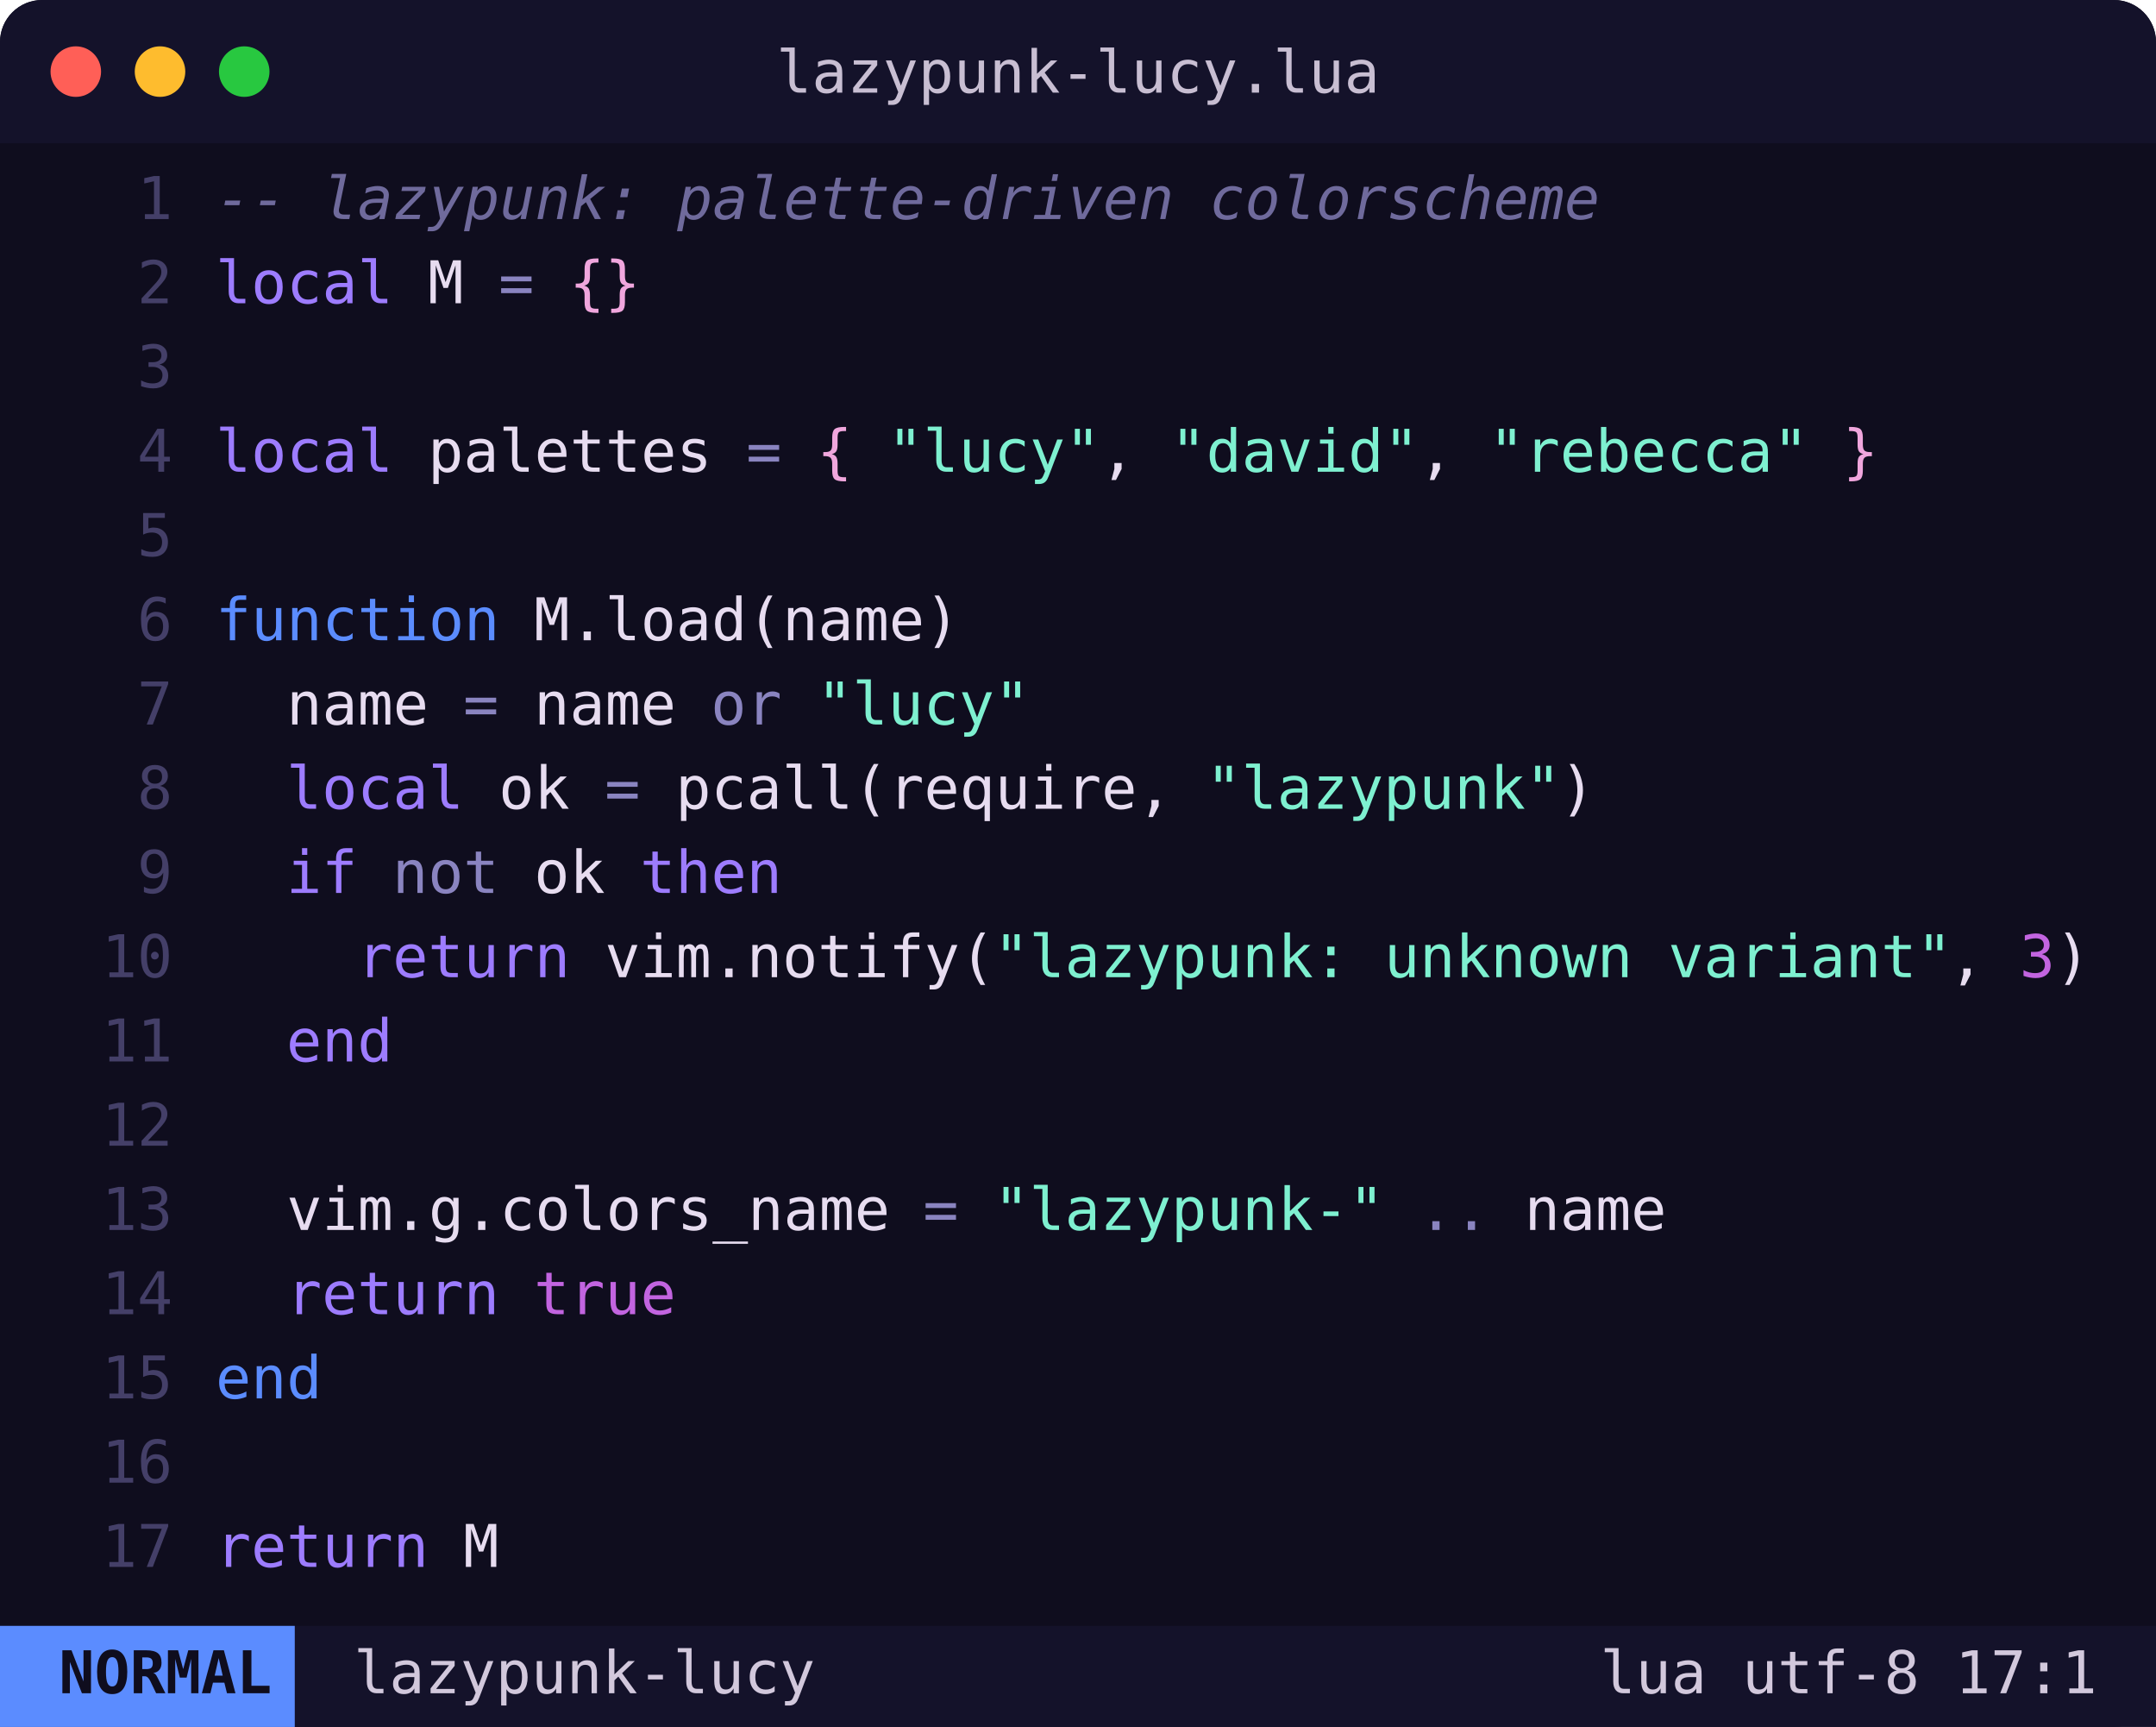
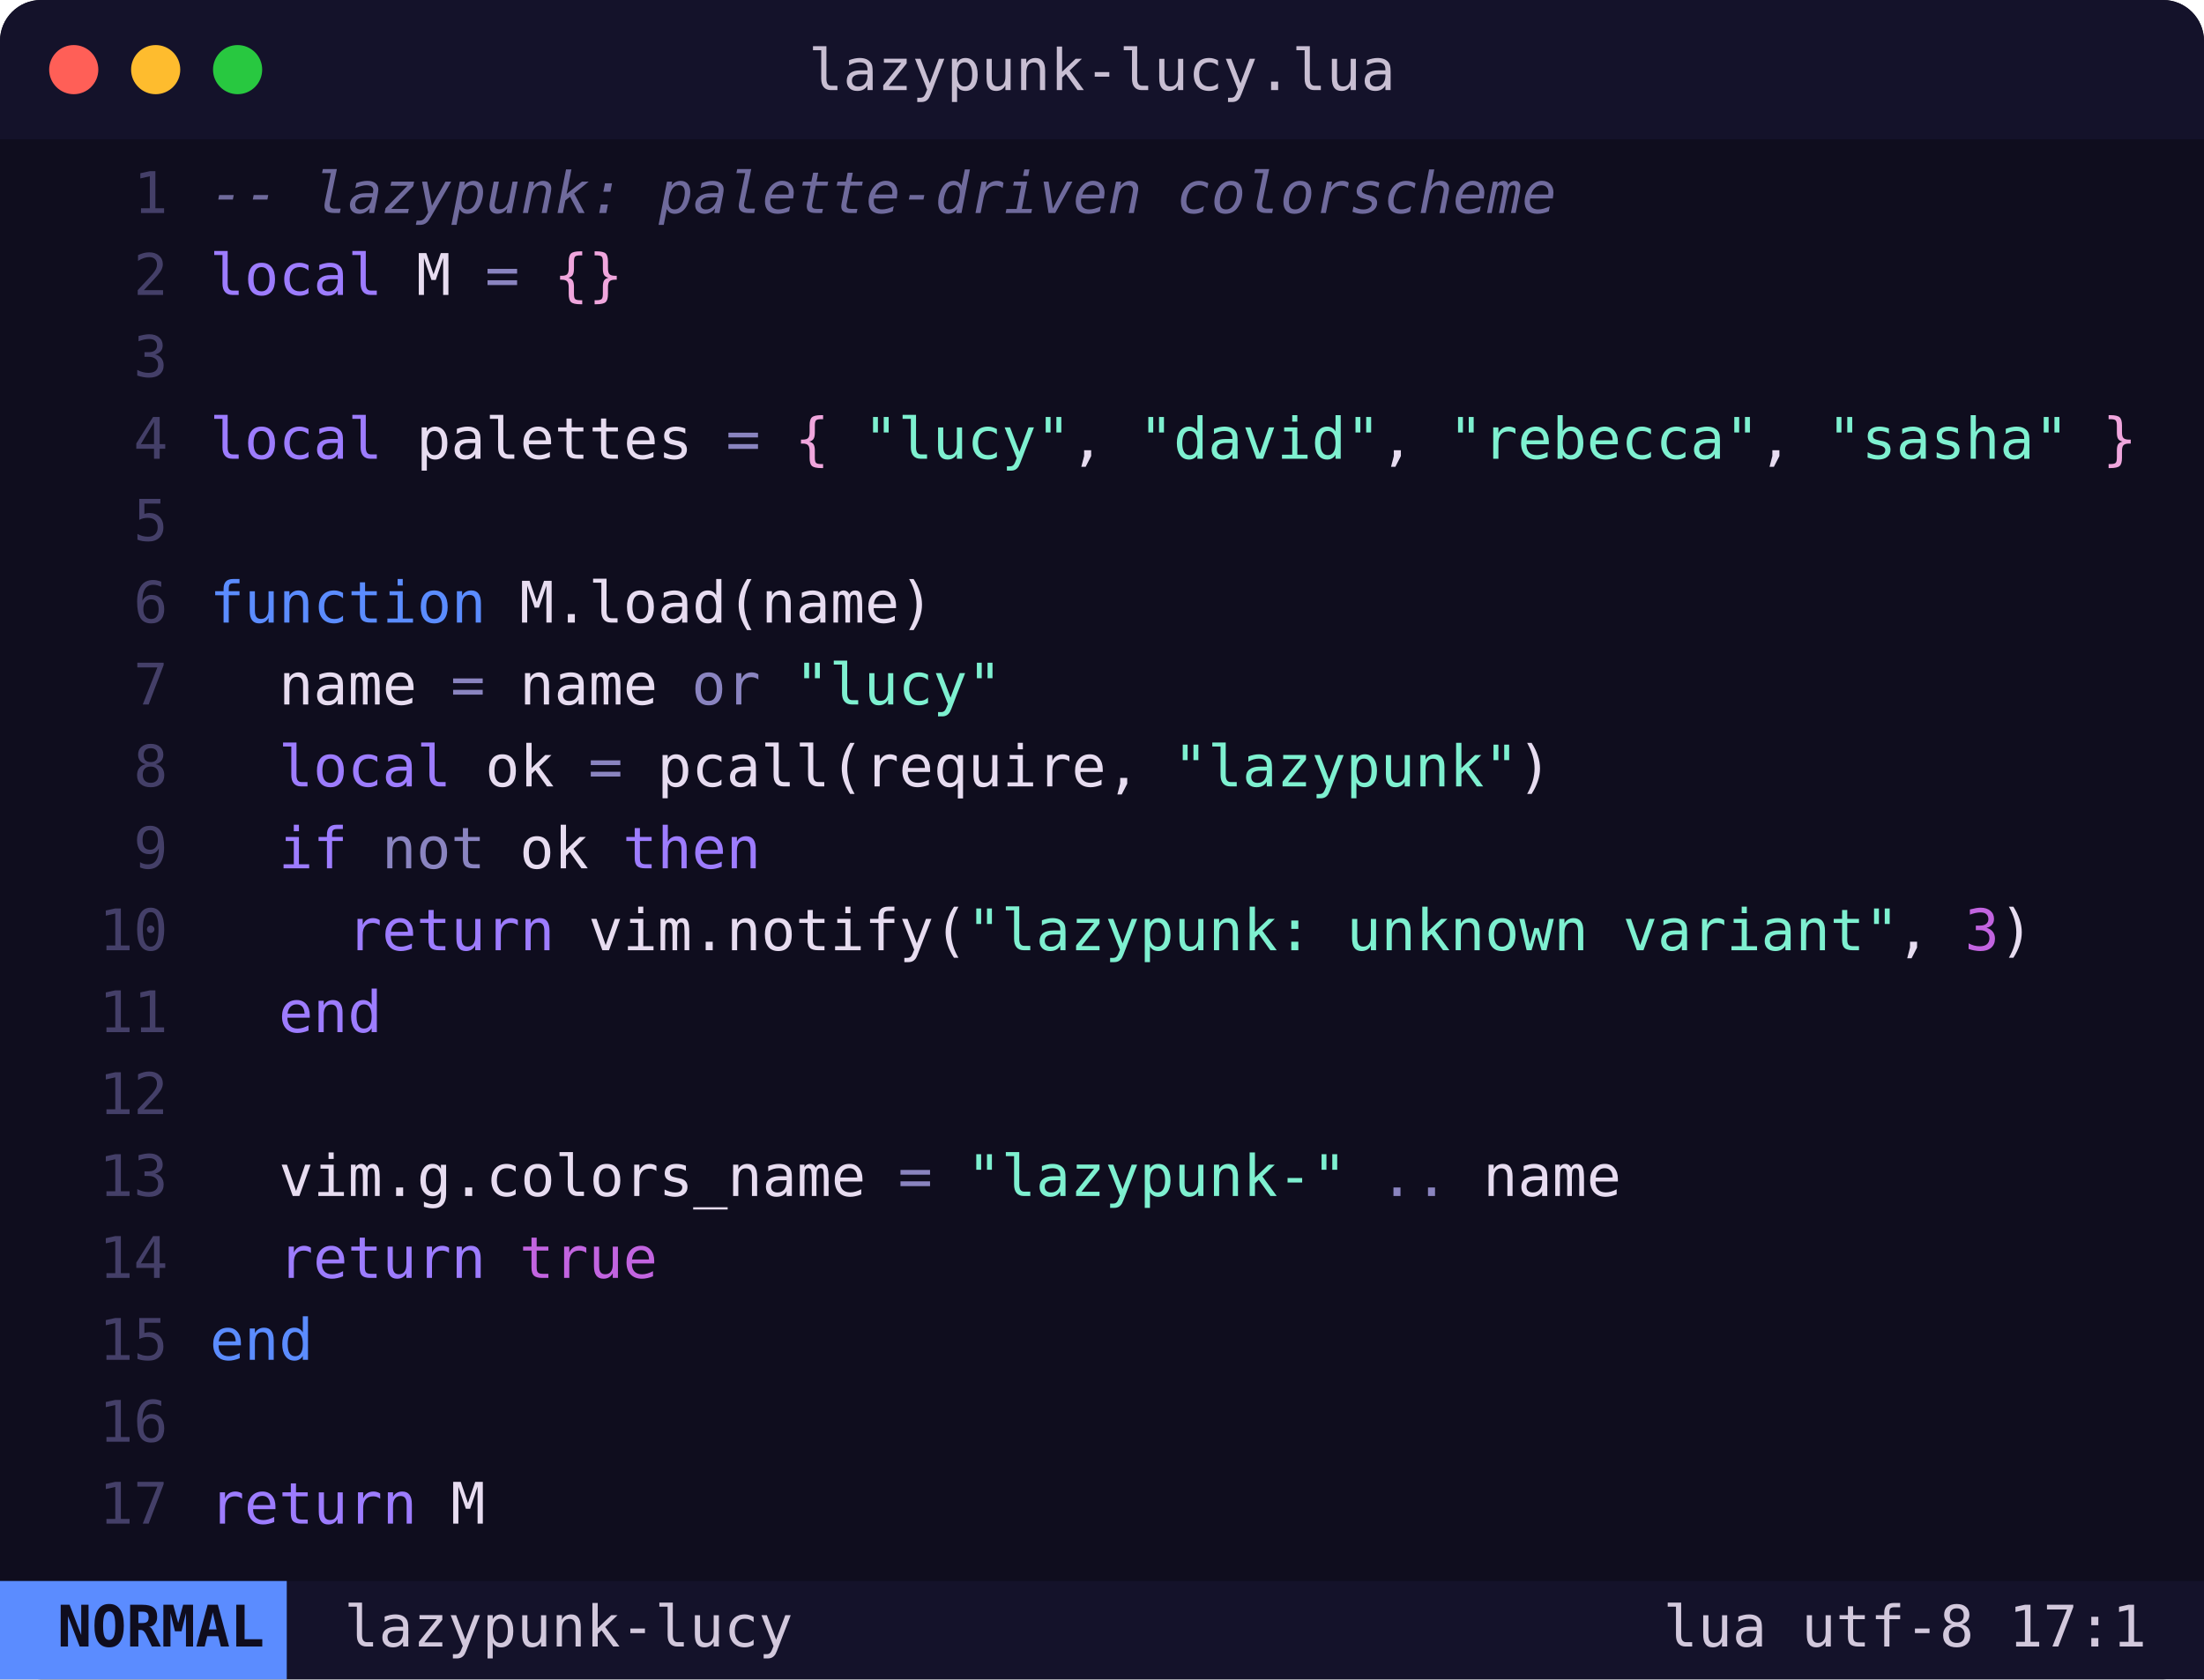
- <svg xmlns="http://www.w3.org/2000/svg" width="512" height="410" viewBox="0 0 512 410" font-family="ui-monospace, SFMono-Regular, Menlo, Consolas, monospace" font-size="14">
-   <rect x="0" y="0" width="512" height="410" rx="10" fill="#0f0d1e" />
-   <rect x="0" y="0" width="512" height="34" rx="10" fill="#14122a" />
-   <rect x="0" y="22" width="512" height="12" fill="#14122a" />
+ <svg xmlns="http://www.w3.org/2000/svg" width="538" height="410" viewBox="0 0 538 410" font-family="ui-monospace, SFMono-Regular, Menlo, Consolas, monospace" font-size="14">
+   <rect x="0" y="0" width="538" height="410" rx="10" fill="#0f0d1e" />
+   <rect x="0" y="0" width="538" height="34" rx="10" fill="#14122a" />
+   <rect x="0" y="22" width="538" height="12" fill="#14122a" />
  <circle cx="18" cy="17" r="6" fill="#ff5f57" />
  <circle cx="38" cy="17" r="6" fill="#febc2e" />
  <circle cx="58" cy="17" r="6" fill="#28c840" />
-   <text x="256" y="22" fill="#e7dcf0" opacity="0.85" text-anchor="middle">lazypunk-lucy.lua</text>
+   <text x="269" y="22" fill="#e7dcf0" opacity="0.85" text-anchor="middle">lazypunk-lucy.lua</text>
  <text x="41" y="52.0" fill="#4a4570" text-anchor="end" opacity="0.9">1</text>
  <text x="51.2" y="52.0" fill="#6f6a9c" font-style="italic" xml:space="preserve">-- lazypunk: palette-driven colorscheme</text>
  <text x="41" y="72.0" fill="#4a4570" text-anchor="end" opacity="0.9">2</text>
  <text x="51.2" y="72.0" fill="#9d7cff" xml:space="preserve">local</text>
  <text x="93.2" y="72.0" fill="#e7dcf0" xml:space="preserve"> M </text>
  <text x="118.4" y="72.0" fill="#8a84c0" xml:space="preserve">=</text>
  <text x="126.8" y="72.0" fill="#e7dcf0" xml:space="preserve"> </text>
  <text x="135.2" y="72.0" fill="#f0a6dd" xml:space="preserve">{}</text>
  <text x="41" y="92.0" fill="#4a4570" text-anchor="end" opacity="0.9">3</text>
  <text x="41" y="112.0" fill="#4a4570" text-anchor="end" opacity="0.9">4</text>
  <text x="51.2" y="112.0" fill="#9d7cff" xml:space="preserve">local</text>
  <text x="93.2" y="112.0" fill="#e7dcf0" xml:space="preserve"> palettes </text>
  <text x="177.2" y="112.0" fill="#8a84c0" xml:space="preserve">=</text>
  <text x="185.6" y="112.0" fill="#e7dcf0" xml:space="preserve"> </text>
  <text x="194.0" y="112.0" fill="#f0a6dd" xml:space="preserve">{</text>
  <text x="202.4" y="112.0" fill="#e7dcf0" xml:space="preserve"> </text>
  <text x="210.8" y="112.0" fill="#7ef0d0" xml:space="preserve">"lucy"</text>
  <text x="261.2" y="112.0" fill="#e7dcf0" xml:space="preserve">, </text>
  <text x="278.0" y="112.0" fill="#7ef0d0" xml:space="preserve">"david"</text>
  <text x="336.8" y="112.0" fill="#e7dcf0" xml:space="preserve">, </text>
  <text x="353.6" y="112.0" fill="#7ef0d0" xml:space="preserve">"rebecca"</text>
-   <text x="429.2" y="112.0" fill="#e7dcf0" xml:space="preserve"> </text>
-   <text x="437.6" y="112.0" fill="#f0a6dd" xml:space="preserve">}</text>
+   <text x="429.2" y="112.0" fill="#e7dcf0" xml:space="preserve">, </text>
+   <text x="446.0" y="112.0" fill="#7ef0d0" xml:space="preserve">"sasha"</text>
+   <text x="504.8" y="112.0" fill="#e7dcf0" xml:space="preserve"> </text>
+   <text x="513.2" y="112.0" fill="#f0a6dd" xml:space="preserve">}</text>
  <text x="41" y="132.0" fill="#4a4570" text-anchor="end" opacity="0.9">5</text>
  <text x="41" y="152.0" fill="#4a4570" text-anchor="end" opacity="0.9">6</text>
  <text x="51.2" y="152.0" fill="#5b8cff" xml:space="preserve">function</text>
  <text x="118.4" y="152.0" fill="#e7dcf0" xml:space="preserve"> M.load(name)</text>
  <text x="41" y="172.0" fill="#4a4570" text-anchor="end" opacity="0.9">7</text>
  <text x="51.2" y="172.0" fill="#e7dcf0" xml:space="preserve">  name </text>
  <text x="110.0" y="172.0" fill="#8a84c0" xml:space="preserve">=</text>
  <text x="118.4" y="172.0" fill="#e7dcf0" xml:space="preserve"> name </text>
  <text x="168.8" y="172.0" fill="#8a84c0" xml:space="preserve">or</text>
  <text x="185.6" y="172.0" fill="#e7dcf0" xml:space="preserve"> </text>
  <text x="194.0" y="172.0" fill="#7ef0d0" xml:space="preserve">"lucy"</text>
  <text x="41" y="192.0" fill="#4a4570" text-anchor="end" opacity="0.9">8</text>
  <text x="51.2" y="192.0" fill="#e7dcf0" xml:space="preserve">  </text>
  <text x="68.0" y="192.0" fill="#9d7cff" xml:space="preserve">local</text>
  <text x="110.0" y="192.0" fill="#e7dcf0" xml:space="preserve"> ok </text>
  <text x="143.6" y="192.0" fill="#8a84c0" xml:space="preserve">=</text>
  <text x="152.0" y="192.0" fill="#e7dcf0" xml:space="preserve"> pcall(require, </text>
  <text x="286.4" y="192.0" fill="#7ef0d0" xml:space="preserve">"lazypunk"</text>
  <text x="370.4" y="192.0" fill="#e7dcf0" xml:space="preserve">)</text>
  <text x="41" y="212.0" fill="#4a4570" text-anchor="end" opacity="0.9">9</text>
  <text x="51.2" y="212.0" fill="#e7dcf0" xml:space="preserve">  </text>
  <text x="68.0" y="212.0" fill="#9d7cff" xml:space="preserve">if</text>
  <text x="84.8" y="212.0" fill="#e7dcf0" xml:space="preserve"> </text>
  <text x="93.2" y="212.0" fill="#8a84c0" xml:space="preserve">not</text>
  <text x="118.4" y="212.0" fill="#e7dcf0" xml:space="preserve"> ok </text>
  <text x="152.0" y="212.0" fill="#9d7cff" xml:space="preserve">then</text>
  <text x="41" y="232.0" fill="#4a4570" text-anchor="end" opacity="0.9">10</text>
  <text x="51.2" y="232.0" fill="#e7dcf0" xml:space="preserve">    </text>
  <text x="84.8" y="232.0" fill="#9d7cff" xml:space="preserve">return</text>
  <text x="135.2" y="232.0" fill="#e7dcf0" xml:space="preserve"> vim.notify(</text>
  <text x="236.0" y="232.0" fill="#7ef0d0" xml:space="preserve">"lazypunk: unknown variant"</text>
  <text x="462.8" y="232.0" fill="#e7dcf0" xml:space="preserve">, </text>
  <text x="479.6" y="232.0" fill="#c264e0" xml:space="preserve">3</text>
  <text x="488.0" y="232.0" fill="#e7dcf0" xml:space="preserve">)</text>
  <text x="41" y="252.0" fill="#4a4570" text-anchor="end" opacity="0.9">11</text>
  <text x="51.2" y="252.0" fill="#e7dcf0" xml:space="preserve">  </text>
  <text x="68.0" y="252.0" fill="#9d7cff" xml:space="preserve">end</text>
  <text x="41" y="272.0" fill="#4a4570" text-anchor="end" opacity="0.9">12</text>
  <text x="41" y="292.0" fill="#4a4570" text-anchor="end" opacity="0.9">13</text>
  <text x="51.2" y="292.0" fill="#e7dcf0" xml:space="preserve">  vim.g.colors_name </text>
  <text x="219.2" y="292.0" fill="#8a84c0" xml:space="preserve">=</text>
  <text x="227.6" y="292.0" fill="#e7dcf0" xml:space="preserve"> </text>
  <text x="236.0" y="292.0" fill="#7ef0d0" xml:space="preserve">"lazypunk-"</text>
  <text x="328.4" y="292.0" fill="#e7dcf0" xml:space="preserve"> </text>
  <text x="336.8" y="292.0" fill="#8a84c0" xml:space="preserve">..</text>
  <text x="353.6" y="292.0" fill="#e7dcf0" xml:space="preserve"> name</text>
  <text x="41" y="312.0" fill="#4a4570" text-anchor="end" opacity="0.9">14</text>
  <text x="51.2" y="312.0" fill="#e7dcf0" xml:space="preserve">  </text>
  <text x="68.0" y="312.0" fill="#9d7cff" xml:space="preserve">return</text>
  <text x="118.4" y="312.0" fill="#e7dcf0" xml:space="preserve"> </text>
  <text x="126.8" y="312.0" fill="#c264e0" xml:space="preserve">true</text>
  <text x="41" y="332.0" fill="#4a4570" text-anchor="end" opacity="0.9">15</text>
  <text x="51.2" y="332.0" fill="#5b8cff" xml:space="preserve">end</text>
  <text x="41" y="352.0" fill="#4a4570" text-anchor="end" opacity="0.9">16</text>
  <text x="41" y="372.0" fill="#4a4570" text-anchor="end" opacity="0.9">17</text>
  <text x="51.2" y="372.0" fill="#9d7cff" xml:space="preserve">return</text>
  <text x="101.6" y="372.0" fill="#e7dcf0" xml:space="preserve"> M</text>
-   <rect x="0" y="386" width="512" height="24" fill="#14122a" />
+   <rect x="0" y="386" width="538" height="24" fill="#14122a" />
  <rect x="0" y="386" width="70" height="24" fill="#5b8cff" />
  <text x="14" y="402" fill="#0f0d1e" font-weight="bold">NORMAL</text>
  <text x="84" y="402" fill="#e7dcf0" opacity="0.9">lazypunk-lucy</text>
-   <text x="498" y="402" fill="#e7dcf0" opacity="0.9" text-anchor="end">lua utf-8  17:1</text>
+   <text x="524" y="402" fill="#e7dcf0" opacity="0.9" text-anchor="end">lua utf-8  17:1</text>
</svg>
